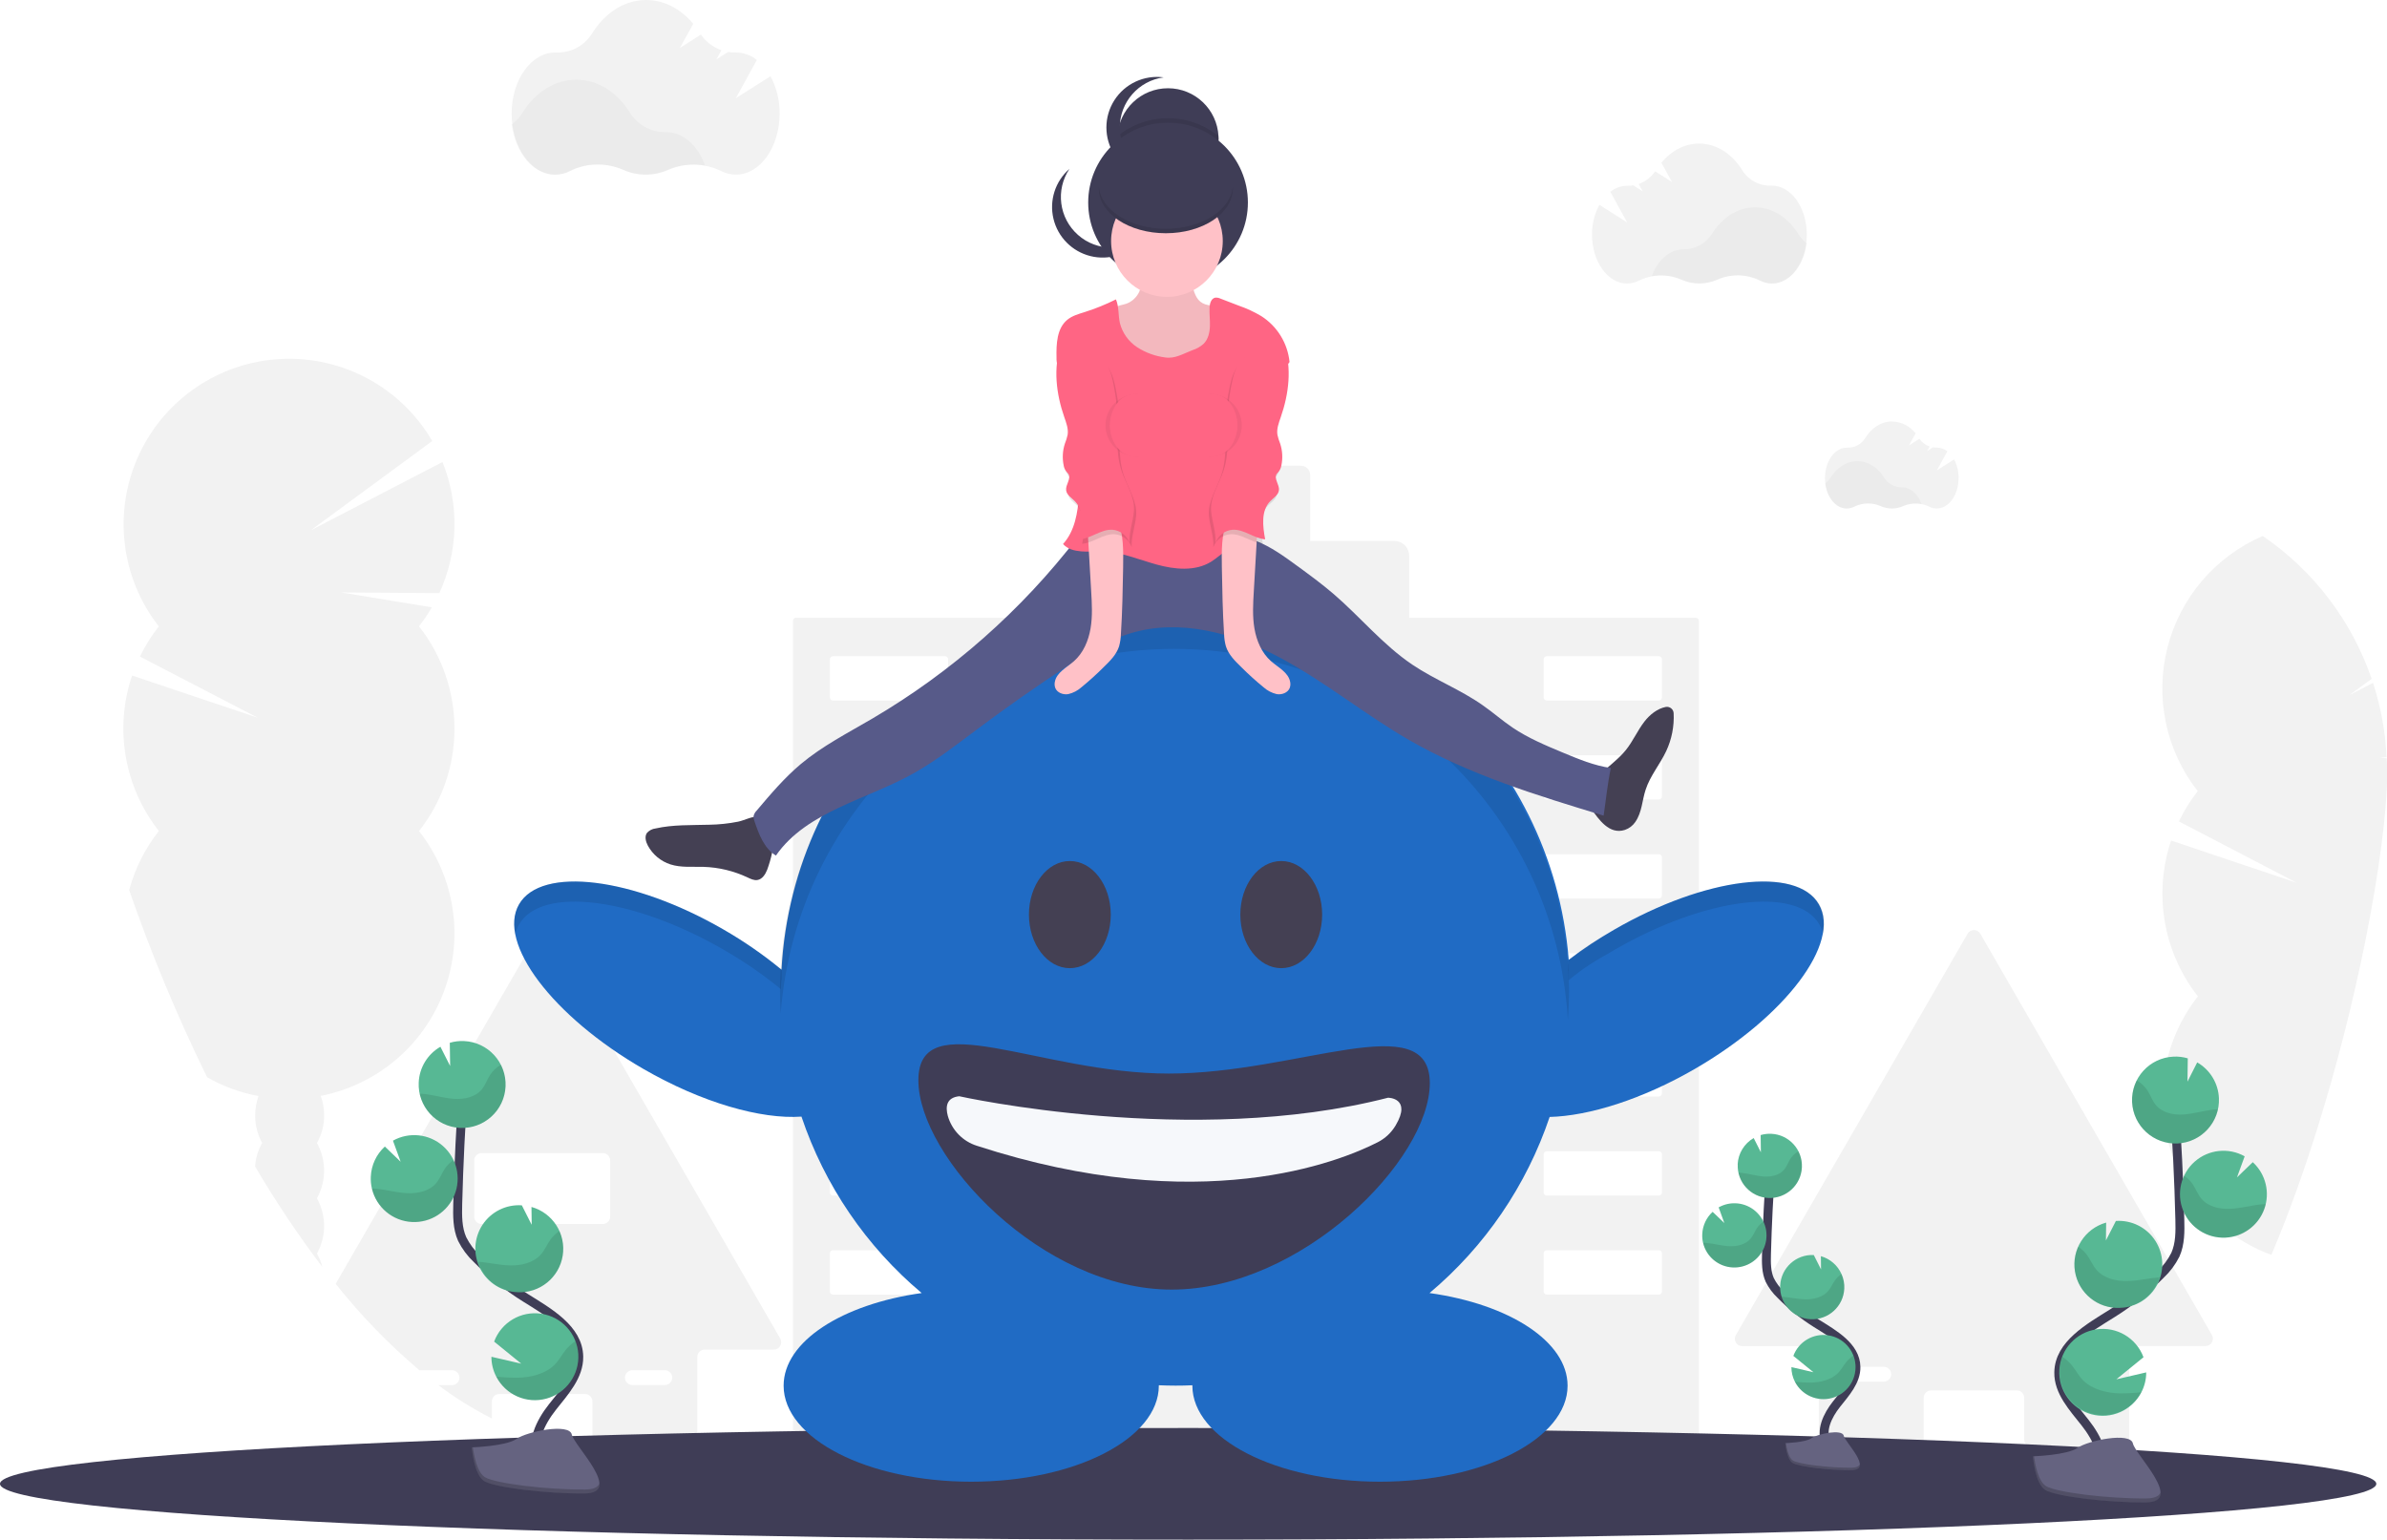
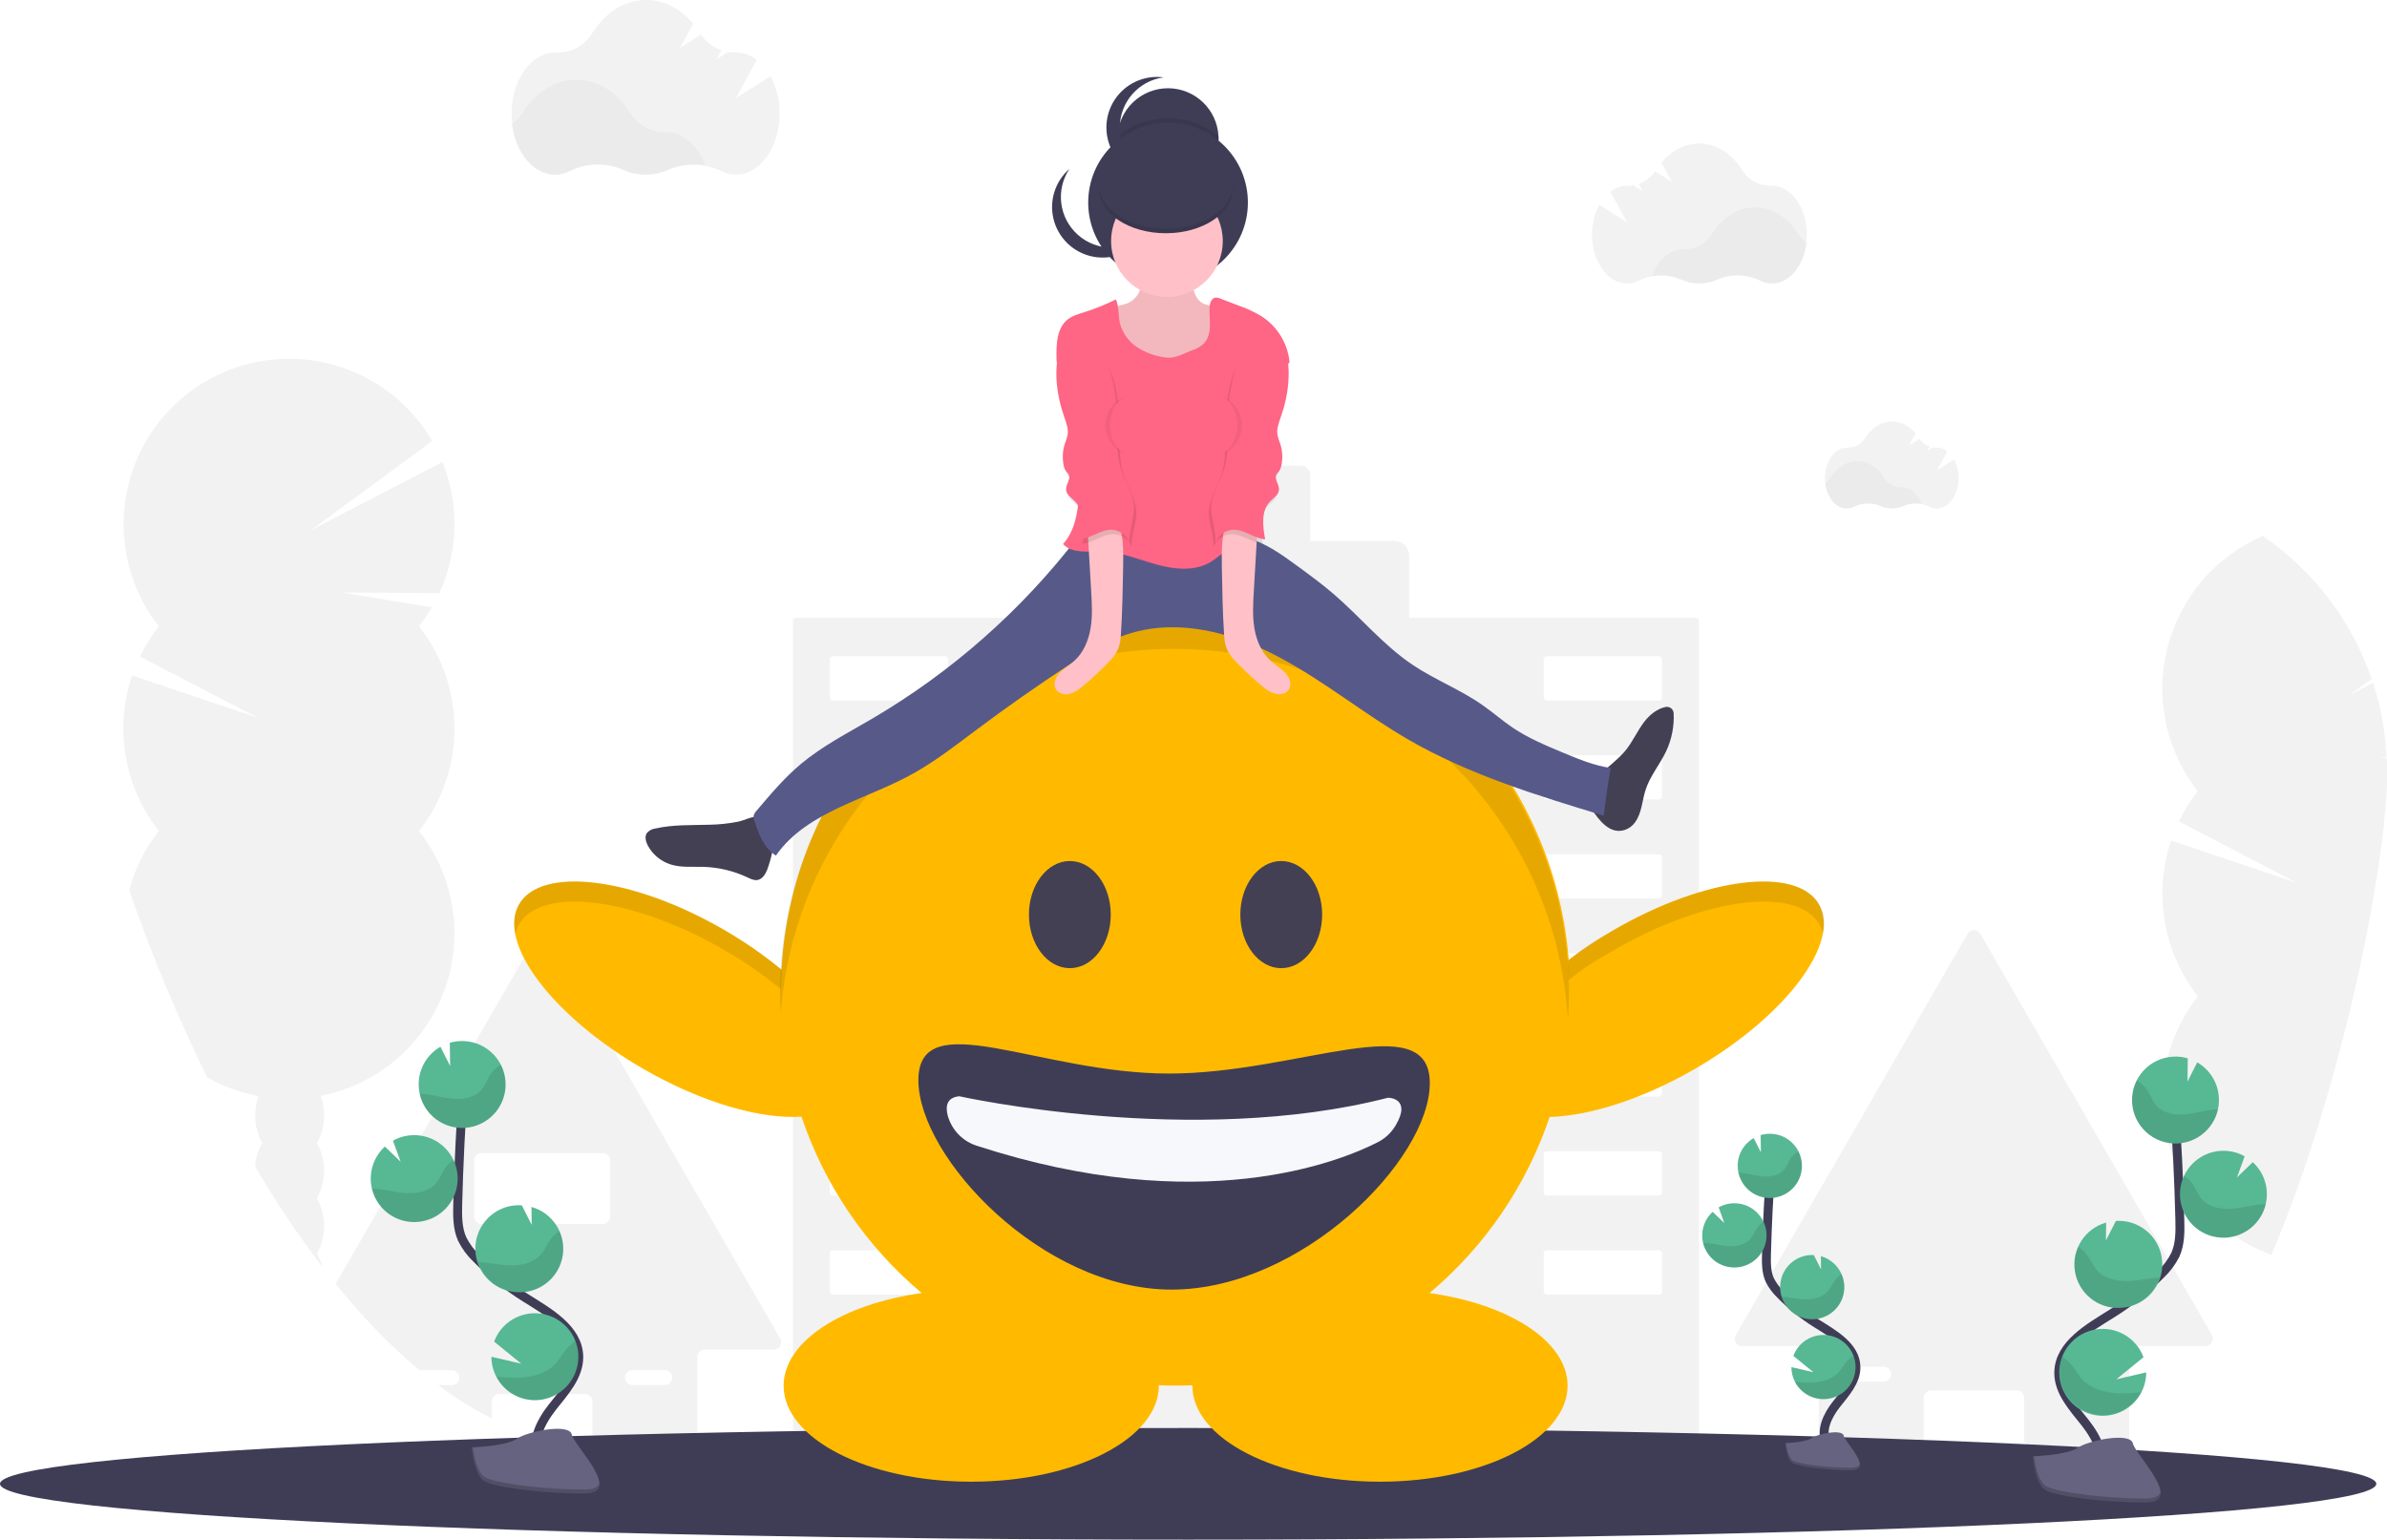
<svg xmlns="http://www.w3.org/2000/svg" id="e2e0f303-db8f-43b0-b991-e6394321a108" data-name="Layer 1" width="1068.79" height="689.43" viewBox="0 0 1068.79 689.43">
  <path d="M1056,703.06,952.31,523.41a3.3,3.3,0,0,0-5.73,0L842.86,703.06a3.3,3.3,0,0,0,2.87,5h30.94a3.32,3.32,0,0,1,3.31,3.31v38.38a3.3,3.3,0,0,0,3.29,3.31h40.37a3.31,3.31,0,0,0,3.31-3.31V731.18a3.3,3.3,0,0,1,3.3-3.3h38.38a3.31,3.31,0,0,1,3.31,3.3v18.53a3.31,3.31,0,0,0,3.31,3.31h40.36a3.34,3.34,0,0,0,3.32-3.31V711.33a3.31,3.31,0,0,1,3.31-3.31h30.94A3.31,3.31,0,0,0,1056,703.06ZM911.43,722.94a3.34,3.34,0,0,1-2.35,1H894.52a3.31,3.31,0,0,1,0-6.62h14.56a3.3,3.3,0,0,1,3.31,3.31A3.34,3.34,0,0,1,911.43,722.94Zm95.27,0a3.29,3.29,0,0,1-2.34,1H989.81a3.32,3.32,0,0,1-3.31-3.31,3.33,3.33,0,0,1,3.31-3.31h14.55a3.3,3.3,0,0,1,2.34,5.65Z" transform="translate(-65.6 -105.28)" fill="#f2f2f2" />
  <path d="M414.94,704.64,311.23,525a3.32,3.32,0,0,0-5.74,0L215.9,680.16a274.22,274.22,0,0,0,37.53,38.71H268a3.31,3.31,0,0,1,2.34,5.65,3.25,3.25,0,0,1-2.34,1h-6.16a160.29,160.29,0,0,0,24,14.93v-7.65a3.32,3.32,0,0,1,3.32-3.31h38.37a3.31,3.31,0,0,1,3.31,3.31v18.52a3.08,3.08,0,0,0,.31,1.39,3.28,3.28,0,0,0,3,1.92h40.37a3.27,3.27,0,0,0,2.63-1.33,3.17,3.17,0,0,0,.66-2V712.92a3.31,3.31,0,0,1,3.31-3.31h30.94A3.3,3.3,0,0,0,414.94,704.64Zm-68.56,15.2a3.33,3.33,0,0,1,2.35-1h14.56a3.31,3.31,0,0,1,3.31,3.31,3.33,3.33,0,0,1-3.31,3.31H348.73a3.3,3.3,0,0,1-3.31-3.31A3.34,3.34,0,0,1,346.38,719.84Zm-65.14-66.48a3.3,3.3,0,0,1-3.31-3.31V624.91a3.3,3.3,0,0,1,3.31-3.31h54.25a3.31,3.31,0,0,1,3.31,3.31v25.14a3.31,3.31,0,0,1-3.31,3.31Z" transform="translate(-65.6 -105.28)" fill="#f2f2f2" />
  <path d="M824.93,381.92H696.57V354.16a6.63,6.63,0,0,0-6.64-6.64H652.24V318a4.18,4.18,0,0,0-4.18-4.18H599.51a4.18,4.18,0,0,0-4.18,4.18v29.57H551a6.64,6.64,0,0,0-6.64,6.64V381.9a0,0,0,0,0,0,0H422a1.35,1.35,0,0,0-1.34,1.35V751.79a1.35,1.35,0,0,0,1.34,1.35h81.34a1.35,1.35,0,0,0,1.35-1.35V702.21a1.37,1.37,0,0,1,1.36-1.35h34.35a1.36,1.36,0,0,1,1.35,1.35v49.58a1.36,1.36,0,0,0,1.34,1.35H703.83a1.36,1.36,0,0,0,1.35-1.35V702.21a1.36,1.36,0,0,1,1.34-1.35h34.36a1.36,1.36,0,0,1,1.36,1.35v49.58a1.36,1.36,0,0,0,1.34,1.35h81.35a1.35,1.35,0,0,0,1.34-1.35V383.27A1.35,1.35,0,0,0,824.93,381.92ZM490.12,683.64a1.34,1.34,0,0,1-1.33,1.34H438.55a1.35,1.35,0,0,1-1.36-1.34V666.48a1.36,1.36,0,0,1,1.36-1.35h50.24a1.35,1.35,0,0,1,1.33,1.35Zm0-44.34a1.34,1.34,0,0,1-1.33,1.35H438.55a1.35,1.35,0,0,1-1.36-1.35V622.15a1.35,1.35,0,0,1,1.36-1.35h50.24a1.34,1.34,0,0,1,1.33,1.35Zm0-44.33a1.35,1.35,0,0,1-1.33,1.35H438.55a1.36,1.36,0,0,1-1.36-1.35V577.81a1.36,1.36,0,0,1,1.36-1.35h50.24a1.35,1.35,0,0,1,1.33,1.35Zm0-44.34a1.34,1.34,0,0,1-1.33,1.35H438.55a1.35,1.35,0,0,1-1.36-1.35V533.48a1.35,1.35,0,0,1,1.36-1.35h50.24a1.34,1.34,0,0,1,1.33,1.35Zm0-44.33a1.35,1.35,0,0,1-1.33,1.35H438.55a1.36,1.36,0,0,1-1.36-1.35V489.14a1.35,1.35,0,0,1,1.36-1.34h50.24a1.34,1.34,0,0,1,1.33,1.34Zm0-44.33a1.34,1.34,0,0,1-1.33,1.34H438.55a1.35,1.35,0,0,1-1.36-1.34V444.81a1.36,1.36,0,0,1,1.36-1.35h50.24a1.35,1.35,0,0,1,1.33,1.35Zm0-44.34a1.34,1.34,0,0,1-1.33,1.35H438.55a1.35,1.35,0,0,1-1.36-1.35V400.48a1.35,1.35,0,0,1,1.36-1.35h50.24a1.34,1.34,0,0,1,1.33,1.35Zm119.12,266a1.35,1.35,0,0,1-1.36,1.34H557.64a1.34,1.34,0,0,1-1.34-1.34V666.48a1.35,1.35,0,0,1,1.34-1.35h50.24a1.36,1.36,0,0,1,1.36,1.35Zm0-44.34a1.35,1.35,0,0,1-1.36,1.35H557.64a1.34,1.34,0,0,1-1.34-1.35V622.15a1.34,1.34,0,0,1,1.34-1.35h50.24a1.35,1.35,0,0,1,1.36,1.35Zm0-44.33a1.36,1.36,0,0,1-1.36,1.35H557.64A1.35,1.35,0,0,1,556.3,595V577.81a1.35,1.35,0,0,1,1.34-1.35h50.24a1.36,1.36,0,0,1,1.36,1.35Zm0-44.34a1.35,1.35,0,0,1-1.36,1.35H557.64a1.34,1.34,0,0,1-1.34-1.35V533.48a1.34,1.34,0,0,1,1.34-1.35h50.24a1.35,1.35,0,0,1,1.36,1.35Zm0-44.33a1.36,1.36,0,0,1-1.36,1.35H557.64a1.35,1.35,0,0,1-1.34-1.35V489.14a1.34,1.34,0,0,1,1.34-1.34h50.24a1.35,1.35,0,0,1,1.36,1.34Zm0-44.33a1.35,1.35,0,0,1-1.36,1.34H557.64A1.34,1.34,0,0,1,556.3,462V444.81a1.35,1.35,0,0,1,1.34-1.35h50.24a1.36,1.36,0,0,1,1.36,1.35Zm0-44.34a1.35,1.35,0,0,1-1.36,1.35H557.64a1.34,1.34,0,0,1-1.34-1.35V400.48a1.34,1.34,0,0,1,1.34-1.35h50.24a1.35,1.35,0,0,1,1.36,1.35Zm81.38,266a1.34,1.34,0,0,1-1.35,1.34H639a1.36,1.36,0,0,1-1.36-1.34V666.48a1.37,1.37,0,0,1,1.36-1.35h50.23a1.35,1.35,0,0,1,1.35,1.35Zm0-44.34a1.34,1.34,0,0,1-1.35,1.35H639a1.36,1.36,0,0,1-1.36-1.35V622.15A1.36,1.36,0,0,1,639,620.8h50.23a1.34,1.34,0,0,1,1.35,1.35Zm0-44.33a1.35,1.35,0,0,1-1.35,1.35H639a1.37,1.37,0,0,1-1.36-1.35V577.81a1.37,1.37,0,0,1,1.36-1.35h50.23a1.35,1.35,0,0,1,1.35,1.35Zm0-44.34a1.34,1.34,0,0,1-1.35,1.35H639a1.36,1.36,0,0,1-1.36-1.35V533.48a1.36,1.36,0,0,1,1.36-1.35h50.23a1.34,1.34,0,0,1,1.35,1.35Zm0-44.33a1.35,1.35,0,0,1-1.35,1.35H639a1.37,1.37,0,0,1-1.36-1.35V489.14A1.36,1.36,0,0,1,639,487.8h50.23a1.34,1.34,0,0,1,1.35,1.34Zm0-44.33a1.34,1.34,0,0,1-1.35,1.34H639a1.36,1.36,0,0,1-1.36-1.34V444.81a1.37,1.37,0,0,1,1.36-1.35h50.23a1.35,1.35,0,0,1,1.35,1.35Zm0-44.34a1.34,1.34,0,0,1-1.35,1.35H639a1.36,1.36,0,0,1-1.36-1.35V400.48a1.36,1.36,0,0,1,1.36-1.35h50.23a1.34,1.34,0,0,1,1.35,1.35Zm119.12,266a1.36,1.36,0,0,1-1.36,1.34H758.14a1.33,1.33,0,0,1-1.34-1.34V666.48a1.34,1.34,0,0,1,1.34-1.35h50.24a1.37,1.37,0,0,1,1.36,1.35Zm0-44.34a1.36,1.36,0,0,1-1.36,1.35H758.14a1.34,1.34,0,0,1-1.34-1.35V622.15a1.34,1.34,0,0,1,1.34-1.35h50.24a1.36,1.36,0,0,1,1.36,1.35Zm0-44.33a1.37,1.37,0,0,1-1.36,1.35H758.14A1.34,1.34,0,0,1,756.8,595V577.81a1.34,1.34,0,0,1,1.34-1.35h50.24a1.37,1.37,0,0,1,1.36,1.35Zm0-44.34a1.36,1.36,0,0,1-1.36,1.35H758.14a1.34,1.34,0,0,1-1.34-1.35V533.48a1.34,1.34,0,0,1,1.34-1.35h50.24a1.36,1.36,0,0,1,1.36,1.35Zm0-44.33a1.37,1.37,0,0,1-1.36,1.35H758.14a1.34,1.34,0,0,1-1.34-1.35V489.14a1.33,1.33,0,0,1,1.34-1.34h50.24a1.36,1.36,0,0,1,1.36,1.34Zm0-44.33a1.36,1.36,0,0,1-1.36,1.34H758.14A1.33,1.33,0,0,1,756.8,462V444.81a1.34,1.34,0,0,1,1.34-1.35h50.24a1.37,1.37,0,0,1,1.36,1.35Zm0-44.34a1.36,1.36,0,0,1-1.36,1.35H758.14a1.34,1.34,0,0,1-1.34-1.35V400.48a1.34,1.34,0,0,1,1.34-1.35h50.24a1.36,1.36,0,0,1,1.36,1.35Z" transform="translate(-65.6 -105.28)" fill="#f2f2f2" />
  <path d="M253.2,385.72a74.43,74.43,0,0,0,5.77-8.48l-40.67-6.68,44,.33a74.17,74.17,0,0,0,1.43-58.73l-59,30.6,54.41-40a74.13,74.13,0,1,0-122.43,83,73.89,73.89,0,0,0-8.45,13.52L181,426.66l-56.27-18.89a74.19,74.19,0,0,0,12,69.61,73.63,73.63,0,0,0-13.29,26.45,738.47,738.47,0,0,0,34.9,83.83,73.39,73.39,0,0,0,23,8.41,25.71,25.71,0,0,0-1.46,8.61A24.45,24.45,0,0,0,183,617.06a24,24,0,0,0-3.16,10.56h0a455.92,455.92,0,0,0,30.1,45,22.75,22.75,0,0,0-2.44-6,25.41,25.41,0,0,0,0-24.76,25.41,25.41,0,0,0,0-24.76,24.45,24.45,0,0,0,3.22-12.38,25.39,25.39,0,0,0-1.5-8.73,74.13,74.13,0,0,0,44-118.57,74.11,74.11,0,0,0,0-91.66Z" transform="translate(-65.6 -105.28)" fill="#f2f2f2" />
  <path d="M1134.27,444.85l-3-.49,2.94,0a126.92,126.92,0,0,0-6.08-33.31l-10.46,5.43,9.84-7.26a127.64,127.64,0,0,0-48.75-63.93,74.4,74.4,0,0,0-29.11,114.25,74.13,74.13,0,0,0-8.45,13.55L1094,500.59l-56.27-18.93a74.48,74.48,0,0,0,12,69.76,74.41,74.41,0,0,0,32.9,115.77c4-9.49,7.89-19.41,11.53-29.61,3.22-9,6.29-18.17,9.18-27.43a843,843,0,0,0,21.16-82.56c6.4-31.72,10-59.44,10-77C1134.4,448.66,1134.35,446.76,1134.27,444.85Z" transform="translate(-65.6 -105.28)" fill="#f2f2f2" />
  <ellipse cx="532" cy="664.43" rx="532" ry="25" fill="#3f3d56" />
-   <path d="M880,510.22c-9.94-17.22-51-12.15-91.61,11.32a195.17,195.17,0,0,0-20.38,13.51,176.65,176.65,0,0,0-352.48,4.44,189.49,189.49,0,0,0-26-18C349,498.07,307.93,493,298,510.22s15,50.2,55.61,73.67c26.31,15.19,52.76,22.66,70.85,21.39a176.85,176.85,0,0,0,53.82,79c-35.62,5-61.81,21.66-61.81,41.48,0,23.74,37.61,43,84,43s84-19.26,84-43c0-.06,0-.12,0-.19q3.74.16,7.51.17t7.51-.17c0,.07,0,.13,0,.19,0,23.74,37.61,43,84,43s84-19.26,84-43c0-19.82-26.19-36.49-61.81-41.48a176.82,176.82,0,0,0,53.78-78.85c17.69-.46,41.4-7.87,65-21.5C865.08,560.42,890,527.43,880,510.22Z" transform="translate(-65.6 -105.28)" fill="#206bc4" />
+   <path d="M880,510.22c-9.94-17.22-51-12.15-91.61,11.32a195.17,195.17,0,0,0-20.38,13.51,176.65,176.65,0,0,0-352.48,4.44,189.49,189.49,0,0,0-26-18C349,498.07,307.93,493,298,510.22s15,50.2,55.61,73.67c26.31,15.19,52.76,22.66,70.85,21.39a176.85,176.85,0,0,0,53.82,79c-35.62,5-61.81,21.66-61.81,41.48,0,23.74,37.61,43,84,43s84-19.26,84-43c0-.06,0-.12,0-.19q3.74.16,7.51.17t7.51-.17c0,.07,0,.13,0,.19,0,23.74,37.61,43,84,43s84-19.26,84-43c0-19.82-26.19-36.49-61.81-41.48a176.82,176.82,0,0,0,53.78-78.85c17.69-.46,41.4-7.87,65-21.5C865.08,560.42,890,527.43,880,510.22Z" transform="translate(-65.6 -105.28)" fill="#ffba00" />
  <path d="M298,519.22c9.94-17.22,51-12.15,91.61,11.32a189.25,189.25,0,0,1,25.61,17.64c.39-8.46.39.54.37-8.7a189.58,189.58,0,0,0-26-17.94C349,498.07,307.93,493,298,510.22c-2.19,3.79-2.68,8.35-1.69,13.4A16,16,0,0,1,298,519.22Z" transform="translate(-65.6 -105.28)" opacity="0.1" />
  <path d="M880.22,519.22c-9.94-17.22-51-12.15-91.62,11.32C779.13,536,775.52,538,768,544.18c-.4-8.46-.4.54-.37-8.7,7.6-6.29,11.35-8.38,21-13.94,40.66-23.47,81.68-28.54,91.62-11.32,2.19,3.79,2.68,8.35,1.69,13.4A16,16,0,0,0,880.22,519.22Z" transform="translate(-65.6 -105.28)" opacity="0.1" />
  <ellipse cx="479.03" cy="409.54" rx="18.32" ry="23.99" fill="#444053" />
  <ellipse cx="573.68" cy="409.54" rx="18.32" ry="23.99" fill="#444053" />
  <path d="M705.8,590.28c0,34.44-57.53,92.46-115.58,92.46S476.81,623.41,476.81,589,531,586,589,586,705.8,555.83,705.8,590.28Z" transform="translate(-65.6 -105.28)" fill="#3f3d56" />
  <path d="M495.11,596.16s104.35,23.23,192,.66c0,0,10.73,0,3.4,12.4a19.81,19.81,0,0,1-8,7.52c-16.9,8.63-79.45,34.15-179.47,1.61A19.68,19.68,0,0,1,490,605C488.86,600.79,489.37,596.75,495.11,596.16Z" transform="translate(-65.6 -105.28)" fill="#f6f8fb" />
  <path d="M591.31,395.83A176.64,176.64,0,0,1,767.63,562q.5-6.6.5-13.33a176.65,176.65,0,0,0-353.29,0c0,3.53.12,7,.32,10.51A176.66,176.66,0,0,1,591.31,395.83Z" transform="translate(-65.6 -105.28)" opacity="0.1" />
  <path d="M611.24,167.36a22.64,22.64,0,1,1-45.28,0c0-.37,0-.73,0-1.09a22.64,22.64,0,0,1,45.22,0C611.23,166.63,611.24,167,611.24,167.36Z" transform="translate(-65.6 -105.28)" fill="#3f3d56" />
  <path d="M611.24,167.36a22.64,22.64,0,1,1-45.28,0c0-.37,0-.73,0-1.09a35.74,35.74,0,0,1,45.22,0C611.23,166.63,611.24,167,611.24,167.36Z" transform="translate(-65.6 -105.28)" opacity="0.1" />
  <circle cx="523" cy="90.68" r="35.75" fill="#3f3d56" />
  <path d="M567,162.36a22.65,22.65,0,0,1,19.64-22.44,22.64,22.64,0,1,0,0,44.88A22.65,22.65,0,0,1,567,162.36Z" transform="translate(-65.6 -105.28)" fill="#3f3d56" />
  <path d="M548.27,210.47a22.64,22.64,0,0,1-3.81-29.58A22.64,22.64,0,1,0,576.25,213a21.75,21.75,0,0,0,1.84-2.39A22.63,22.63,0,0,1,548.27,210.47Z" transform="translate(-65.6 -105.28)" fill="#3f3d56" />
  <path d="M569.91,241.29c-1.78.6-3.76.73-5.29,1.81-3,2.07-2.87,6.46-2,10,2,8,7,15.71,14.57,19,4.58,2,9.7,2.19,14.68,2.13,5.43-.06,11.54-.75,14.9-5,1.67-2.13,2.38-4.83,3.05-7.46,1.66-6.5,3.33-13.15,2.73-19.83-3.29.29-7,.48-9.52-1.59s-3.18-6-4.3-9.29a2.34,2.34,0,0,0-.84-1.32,2.56,2.56,0,0,0-1.5-.23A59.24,59.24,0,0,1,586.1,229c-2.13-.28-7.37-2.5-9-.63-1.17,1.37-.43,5.5-1.32,7.41A10.36,10.36,0,0,1,569.91,241.29Z" transform="translate(-65.6 -105.28)" fill="#ffc1c7" />
  <path d="M569.91,241.29c-1.78.6-3.76.73-5.29,1.81-3,2.07-2.87,6.46-2,10,2,8,7,15.71,14.57,19,4.58,2,9.7,2.19,14.68,2.13,5.43-.06,11.54-.75,14.9-5,1.67-2.13,2.38-4.83,3.05-7.46,1.66-6.5,3.33-13.15,2.73-19.83-3.29.29-7,.48-9.52-1.59s-3.18-6-4.3-9.29a2.34,2.34,0,0,0-.84-1.32,2.56,2.56,0,0,0-1.5-.23A59.24,59.24,0,0,1,586.1,229c-2.13-.28-7.37-2.5-9-.63-1.17,1.37-.43,5.5-1.32,7.41A10.36,10.36,0,0,1,569.91,241.29Z" transform="translate(-65.6 -105.28)" opacity="0.05" />
  <path d="M383.16,474.58c-8,.24-16.17-.1-24,1.66a6.15,6.15,0,0,0-3.88,2c-1.15,1.64-.54,3.93.41,5.7a17.71,17.71,0,0,0,10.12,8.41c4.76,1.52,9.89.94,14.87,1.1a49.74,49.74,0,0,1,19.62,4.72c1.4.66,2.88,1.4,4.41,1.17,2.21-.34,3.59-2.55,4.41-4.63a56.5,56.5,0,0,0,2.21-7.67c1.16-4.93,1.32-14.67-5.45-16-3.1-.6-6.75,1.54-9.73,2.16A72.41,72.41,0,0,1,383.16,474.58Z" transform="translate(-65.6 -105.28)" fill="#444053" />
  <path d="M793.17,476.89a9.22,9.22,0,0,0,4.67-3.58c3-4.37,3-9.59,4.59-14.38,2-6.23,6.43-11.37,9.21-17.3a35.77,35.77,0,0,0,3.34-17,3,3,0,0,0-3.51-2.8c-3.77.73-7.19,3.46-9.59,6.58-3.09,4-5.11,8.76-8.28,12.71s-7.62,7.12-11.39,10.75c-4.73,4.56-8.44,9.52-4.22,15.44C781.42,472.17,786.16,479.19,793.17,476.89Z" transform="translate(-65.6 -105.28)" fill="#444053" />
  <path d="M548.09,345.94a321.29,321.29,0,0,1-92,81.17c-10.89,6.39-22.25,12.19-31.93,20.3-7.34,6.16-13.57,13.52-19.76,20.84a5,5,0,0,0-1.4,2.56,4.91,4.91,0,0,0,.37,2.06c2,5.9,4.32,12.3,9.66,15.52,13.84-20,41.34-25.17,62.43-37.27,9.8-5.62,18.73-12.6,27.77-19.36q19.6-14.67,40.07-28.11c9.05-5.94,18.37-11.78,28.75-14.87,22-6.58,46,0,66.32,10.8s38.21,25.56,58.12,37.05c27.06,15.6,57.25,24.8,87.14,33.87,1.07-7.18,1.72-14.22,3.24-21.32-7.46-1.05-14.51-4-21.47-6.89-7.77-3.24-15.59-6.52-22.57-11.23-4.61-3.12-8.8-6.84-13.36-10-9.94-7-21.46-11.4-31.53-18.19-13.12-8.84-23.27-21.35-35.27-31.66-5.23-4.49-10.79-8.56-16.36-12.62-5.76-4.21-11.61-8.46-18.25-11.07-7.88-3.11-16.48-3.75-24.93-4.35C584.23,341.77,566,339.91,548.09,345.94Z" transform="translate(-65.6 -105.28)" fill="#575a89" />
  <circle cx="522.5" cy="107.93" r="25" fill="#ffc1c7" />
  <path d="M587.36,265.34a30,30,0,0,1-12.62-4.6A18.38,18.38,0,0,1,567.05,250c-.81-3.53-.36-7.34-1.78-10.66a95.44,95.44,0,0,1-14,5.68c-2.71.85-5.54,1.63-7.74,3.42-4.73,3.85-5,10.85-4.87,16.94a11.26,11.26,0,0,0,.45,3.57,9,9,0,0,0,1.95,2.94c5.14,5.5,13.13,7.78,18,13.55a19.29,19.29,0,0,0-4.71,10.16,35.89,35.89,0,0,1-.64,4.52,27.89,27.89,0,0,1-1.47,3.59c-3.16,7.2-3.05,15.34-3.53,23.18s-1.84,16.19-7.14,22c2.16,2.32,5,3,8.11,3.29s6.33-.12,9.5,0c8.36.24,16.25,3.66,24.31,5.89s17.21,3.14,24.34-1.23c2.5-1.53,4.62-3.64,7.13-5.15,3-1.82,6.52-2.69,10-3.54l1.25-41.76a70.94,70.94,0,0,1,.63-8.75c1.81-11.42,9.1-21.09,16.16-30.24a27.67,27.67,0,0,0-12.69-20.6,54.36,54.36,0,0,0-10-4.64L612.09,239a4.58,4.58,0,0,0-2.34-.44c-1.78.32-2.46,2.49-2.56,4.29-.16,2.84.26,5.69.16,8.53s-.81,5.84-2.82,7.85a13.56,13.56,0,0,1-5,2.84C595.33,263.67,591.79,266,587.36,265.34Z" transform="translate(-65.6 -105.28)" fill="#ff6584" />
  <path d="M554.18,370c.33,5.57.66,11.2-.28,16.7s-3.24,10.94-7.42,14.64c-3.23,2.85-7.77,5-8.57,9.27a5,5,0,0,0,.22,2.8c.89,2.1,3.5,3.05,5.76,2.69a13.43,13.43,0,0,0,6-3.14,132.54,132.54,0,0,0,9.94-9c2.79-2.71,5.68-5.57,6.85-9.28a22.91,22.91,0,0,0,.81-5.42c.65-10,.82-20,1-30,.12-7.28.2-14.79-2.48-21.56.4,1-9.34,1.95-10.08,2-4.2.37-3.4,2.1-3.16,6.06Q553.47,357.92,554.18,370Z" transform="translate(-65.6 -105.28)" fill="#ffc1c7" />
  <path d="M627,370c-.33,5.57-.66,11.2.28,16.7s3.24,10.94,7.42,14.64c3.23,2.85,7.77,5,8.57,9.27a5,5,0,0,1-.22,2.8c-.89,2.1-3.5,3.05-5.76,2.69a13.43,13.43,0,0,1-6-3.14,132.54,132.54,0,0,1-9.94-9c-2.79-2.71-5.68-5.57-6.85-9.28a22.91,22.91,0,0,1-.81-5.42c-.65-10-.82-20-1-30-.12-7.28-.2-14.79,2.48-21.56-.4,1,9.34,1.95,10.08,2,4.2.37,3.4,2.1,3.16,6.06Q627.75,357.92,627,370Z" transform="translate(-65.6 -105.28)" fill="#ffc1c7" />
  <path d="M541.63,261.7c-3.53,10.42-2.1,22,1.51,32.37.88,2.55,1.91,5.21,1.5,7.88a24.78,24.78,0,0,1-1.24,4,18.94,18.94,0,0,0-.54,9.71,6.08,6.08,0,0,0,1.11,2.68,12.45,12.45,0,0,1,1,1.16c1.37,2.14-1.32,4.79-1,7.32.24,2.1,2.37,3.34,3.86,4.85,4.21,4.27,3.4,11.22,2.3,17.12,5.11-.45,9.52-4.63,14.64-4.29a8.76,8.76,0,0,1,7.54,5.81c-.19-4.95,1.57-9.17,2-14.11.57-6.43-3.59-12.19-5.6-18.31-2.93-8.92-1.28-18.61-2-28a93.56,93.56,0,0,0-1.52-10.39c-.91-4.7-2.24-9.84-6.22-12.51C553.84,263.58,546.12,266,541.63,261.7Z" transform="translate(-65.6 -105.28)" opacity="0.1" />
  <path d="M540.63,259.7c-3.53,10.42-2.1,22,1.51,32.37.88,2.55,1.91,5.21,1.5,7.88a24.78,24.78,0,0,1-1.24,4,18.94,18.94,0,0,0-.54,9.71,6.08,6.08,0,0,0,1.11,2.68,12.45,12.45,0,0,1,1,1.16c1.37,2.14-1.32,4.79-1,7.32.24,2.1,2.37,3.34,3.86,4.85,4.21,4.27,3.4,11.22,2.3,17.12,5.11-.45,9.52-4.63,14.64-4.29a8.76,8.76,0,0,1,7.54,5.81c-.19-4.95,1.57-9.17,2-14.11.57-6.43-3.59-12.19-5.6-18.31-2.93-8.92-1.28-18.61-2-28a93.56,93.56,0,0,0-1.52-10.39c-.91-4.7-2.24-9.84-6.22-12.51C552.84,261.58,545.12,264,540.63,259.7Z" transform="translate(-65.6 -105.28)" fill="#ff6584" />
  <path d="M639.58,261.7c3.53,10.42,2.1,22-1.51,32.37-.88,2.55-1.91,5.21-1.5,7.88a24.78,24.78,0,0,0,1.24,4,18.94,18.94,0,0,1,.54,9.71,6.08,6.08,0,0,1-1.11,2.68,12.45,12.45,0,0,0-1,1.16c-1.37,2.14,1.32,4.79,1,7.32-.24,2.1-2.37,3.34-3.86,4.85-4.21,4.27-3.4,11.22-2.3,17.12-5.11-.45-9.52-4.63-14.64-4.29a8.76,8.76,0,0,0-7.54,5.81c.19-4.95-1.57-9.17-2-14.11-.57-6.43,3.59-12.19,5.6-18.31,2.93-8.92,1.28-18.61,2-28A93.56,93.56,0,0,1,616,279.55c.91-4.7,2.24-9.84,6.22-12.51C627.37,263.58,635.09,266,639.58,261.7Z" transform="translate(-65.6 -105.28)" opacity="0.1" />
  <path d="M640.58,259.7c3.53,10.42,2.1,22-1.51,32.37-.88,2.55-1.91,5.21-1.5,7.88a24.78,24.78,0,0,0,1.24,4,18.94,18.94,0,0,1,.54,9.71,6.08,6.08,0,0,1-1.11,2.68,12.45,12.45,0,0,0-1,1.16c-1.37,2.14,1.32,4.79,1,7.32-.24,2.1-2.37,3.34-3.86,4.85-4.21,4.27-3.4,11.22-2.3,17.12-5.11-.45-9.52-4.63-14.64-4.29a8.76,8.76,0,0,0-7.54,5.81c.19-4.95-1.57-9.17-2-14.11-.57-6.43,3.59-12.19,5.6-18.31,2.93-8.92,1.28-18.61,2-28A93.56,93.56,0,0,1,617,277.55c.91-4.7,2.24-9.84,6.22-12.51C628.37,261.58,636.09,264,640.58,259.7Z" transform="translate(-65.6 -105.28)" fill="#ff6584" />
  <ellipse cx="522" cy="84.43" rx="30" ry="20" fill="#3f3d56" />
  <path d="M562.6,295.72a14,14,0,0,1,13-14c-.33,0-.66,0-1,0a14,14,0,0,0,0,28c.34,0,.67,0,1-.05A14,14,0,0,1,562.6,295.72Z" transform="translate(-65.6 -105.28)" opacity="0.05" />
  <ellipse cx="508" cy="190.43" rx="11" ry="14" fill="#ff6584" />
  <path d="M619.6,295.72a14,14,0,0,0-13-14c.34,0,.67,0,1,0a14,14,0,0,1,0,28c-.33,0-.66,0-1-.05A14,14,0,0,0,619.6,295.72Z" transform="translate(-65.6 -105.28)" opacity="0.05" />
  <ellipse cx="543" cy="190.43" rx="11" ry="14" fill="#ff6584" />
  <path d="M587.6,207.72c-16.06,0-29.18-8.42-30-19,0,.33,0,.66,0,1,0,11,13.44,20,30,20s30-9,30-20c0-.34,0-.67,0-1C616.79,199.3,603.67,207.72,587.6,207.72Z" transform="translate(-65.6 -105.28)" opacity="0.1" />
  <path d="M410.59,139.41l-15.52,9.85,9.42-17.14a15.35,15.35,0,0,0-9.38-3.35h-.25a18.09,18.09,0,0,1-3.22-.23l-5.26,3.33,2.25-4.1a18.72,18.72,0,0,1-9.2-7l-9.41,6L376,115.94c-5.5-6.6-12.92-10.66-21.09-10.66-9.79,0-18.51,5.83-24.14,14.9a18,18,0,0,1-16,8.6h-.52c-10.81,0-19.57,12.26-19.57,27.37s8.76,27.37,19.57,27.37a14.71,14.71,0,0,0,6.81-1.7c7.05-3.67,16.31-3.74,23.69-.47a24.71,24.71,0,0,0,20.14,0,28.27,28.27,0,0,1,23.47.45,14.72,14.72,0,0,0,6.75,1.67c10.81,0,19.57-12.25,19.57-27.37A34.77,34.77,0,0,0,410.59,139.41Z" transform="translate(-65.6 -105.28)" fill="#f2f2f2" />
  <path d="M381.34,179.46a28.9,28.9,0,0,0-16.77,1.83,24.69,24.69,0,0,1-20.13,0,28.25,28.25,0,0,0-23.69.46,14.6,14.6,0,0,1-6.81,1.71c-9.61,0-17.59-9.67-19.26-22.43a18.43,18.43,0,0,0,4.8-5.18c5.63-9.07,14.35-14.89,24.14-14.89s18.41,5.75,24,14.73a18.52,18.52,0,0,0,15.95,8.76h.25C371.5,164.4,378.12,170.53,381.34,179.46Z" transform="translate(-65.6 -105.28)" opacity="0.03" />
  <path d="M940.57,311l-7.74,4.91,4.7-8.54a7.64,7.64,0,0,0-4.69-1.67h-.12a9.62,9.62,0,0,1-1.61-.12l-2.62,1.66,1.12-2a9.4,9.4,0,0,1-4.59-3.49l-4.69,3,3-5.39A13.75,13.75,0,0,0,912.77,294c-4.88,0-9.23,2.91-12,7.43a9,9,0,0,1-8,4.29h-.26c-5.39,0-9.76,6.11-9.76,13.65S887.12,333,892.51,333a7.32,7.32,0,0,0,3.4-.85,14.1,14.1,0,0,1,11.82-.23,12.31,12.31,0,0,0,10,0,14.08,14.08,0,0,1,11.71.23,7.29,7.29,0,0,0,3.36.83c5.39,0,9.76-6.11,9.76-13.65A17.42,17.42,0,0,0,940.57,311Z" transform="translate(-65.6 -105.28)" fill="#f2f2f2" />
  <path d="M926,331a14.44,14.44,0,0,0-8.37.91,12.28,12.28,0,0,1-5,1.06,12.41,12.41,0,0,1-5-1.08,14,14,0,0,0-11.81.23,7.35,7.35,0,0,1-3.4.85c-4.79,0-8.78-4.83-9.61-11.19a9.25,9.25,0,0,0,2.4-2.58c2.8-4.53,7.15-7.43,12-7.43s9.18,2.87,12,7.35a9.24,9.24,0,0,0,8,4.37h.13C921.07,323.49,924.37,326.54,926,331Z" transform="translate(-65.6 -105.28)" opacity="0.03" />
  <path d="M781.73,197l12.44,7.89-7.55-13.73a12.29,12.29,0,0,1,7.52-2.69h.2a14.8,14.8,0,0,0,2.58-.2l4.21,2.68-1.8-3.29A15,15,0,0,0,806.7,182l7.54,4.78-4.76-8.66c4.41-5.3,10.35-8.55,16.9-8.55,7.84,0,14.83,4.67,19.34,11.94a14.46,14.46,0,0,0,12.78,6.89h.43c8.66,0,15.67,9.82,15.67,21.93s-7,21.93-15.67,21.93a11.81,11.81,0,0,1-5.47-1.36,22.61,22.61,0,0,0-19-.38,19.79,19.79,0,0,1-16.14,0,22.62,22.62,0,0,0-18.81.37,11.78,11.78,0,0,1-5.4,1.33c-8.66,0-15.68-9.82-15.68-21.93A27.84,27.84,0,0,1,781.73,197Z" transform="translate(-65.6 -105.28)" fill="#f2f2f2" />
  <path d="M805.17,229a23.11,23.11,0,0,1,13.43,1.46,19.79,19.79,0,0,0,16.14,0,22.65,22.65,0,0,1,19,.37,11.76,11.76,0,0,0,5.47,1.37c7.69,0,14.09-7.75,15.42-18a14.94,14.94,0,0,1-3.84-4.15c-4.51-7.27-11.5-11.93-19.35-11.93s-14.74,4.61-19.25,11.8a14.85,14.85,0,0,1-12.78,7h-.2C813.05,217,807.75,221.88,805.17,229Z" transform="translate(-65.6 -105.28)" opacity="0.03" />
  <path d="M307,759.17c-4.13-7.64.55-17,5.93-23.81s11.95-13.91,11.81-22.59c-.2-12.48-13.45-19.85-24-26.46A117,117,0,0,1,279.18,669a31.49,31.49,0,0,1-6.63-8.87c-2.19-4.88-2.13-10.43-2-15.78q.69-26.7,2.64-53.36" transform="translate(-65.6 -105.28)" fill="none" stroke="#3f3d56" stroke-miterlimit="10" stroke-width="4" />
  <path d="M253.08,590A19.41,19.41,0,0,1,262.8,574l4.35,8.61L267,572.22a19.2,19.2,0,0,1,6.41-.77A19.46,19.46,0,1,1,253.08,590Z" transform="translate(-65.6 -105.28)" fill="#57b894" />
  <path d="M287.79,721.69a19.46,19.46,0,1,0-.94-15.67L299,715.91l-13.37-3.1A19.17,19.17,0,0,0,287.79,721.69Z" transform="translate(-65.6 -105.28)" fill="#57b894" />
  <path d="M297.4,683.91a19.46,19.46,0,0,0,6.17-38.18l.1,8L299.26,645h-.05a19.47,19.47,0,1,0-1.81,38.89Z" transform="translate(-65.6 -105.28)" fill="#57b894" />
  <path d="M250.16,652.47a19.46,19.46,0,1,0-8.61-36.42l3.44,9.43-7.07-6.8a19.38,19.38,0,0,0-6.29,13.44,19,19,0,0,0,.49,5.36A19.45,19.45,0,0,0,250.16,652.47Z" transform="translate(-65.6 -105.28)" fill="#57b894" />
  <path d="M255.7,595.16c4.49.5,8.86,1.89,13.37,2.17s9.45-.8,12.3-4.3c1.54-1.89,2.31-4.28,3.61-6.33a13.82,13.82,0,0,1,4.9-4.62A19.46,19.46,0,1,1,253.5,595C254.23,595,255,595.08,255.7,595.16Z" transform="translate(-65.6 -105.28)" opacity="0.1" />
  <path d="M250.16,652.47a19.47,19.47,0,0,0,18.51-27.76,14.34,14.34,0,0,0-3.92,3.92c-1.38,2.09-2.22,4.51-3.85,6.43-3,3.56-8.21,4.73-12.91,4.51s-9.23-1.54-13.91-2c-.64-.06-1.3-.1-2-.12A19.45,19.45,0,0,0,250.16,652.47Z" transform="translate(-65.6 -105.28)" opacity="0.1" />
  <path d="M297.4,683.91a19.46,19.46,0,0,0,18.67-27.4,15.67,15.67,0,0,0-4.12,4c-1.51,2.14-2.45,4.59-4.22,6.56-3.29,3.66-8.8,5-13.78,4.83-4.82-.1-9.46-1.29-14.25-1.65A19.48,19.48,0,0,0,297.4,683.91Z" transform="translate(-65.6 -105.28)" opacity="0.1" />
  <path d="M287.79,721.69a19.46,19.46,0,0,0,35.47-15.88,19.57,19.57,0,0,0-4.27,3.81c-1.85,2.26-3.07,4.81-5.21,6.91-4,3.91-10.4,5.52-16.12,5.67A84.94,84.94,0,0,1,287.79,721.69Z" transform="translate(-65.6 -105.28)" opacity="0.1" />
  <path d="M883.5,751.64c-3-5.64.41-12.56,4.39-17.59s8.82-10.27,8.71-16.68c-.14-9.22-9.93-14.66-17.74-19.55A86.29,86.29,0,0,1,862.92,685a23.55,23.55,0,0,1-4.9-6.56c-1.61-3.6-1.57-7.7-1.47-11.65q.51-19.72,2-39.42" transform="translate(-65.6 -105.28)" fill="none" stroke="#3f3d56" stroke-miterlimit="10" stroke-width="4" />
  <path d="M843.64,626.66a14.4,14.4,0,0,1,7.18-11.78l3.22,6.37-.1-7.71a14.59,14.59,0,0,1,4.74-.57,14.38,14.38,0,1,1-15,13.69Z" transform="translate(-65.6 -105.28)" fill="#57b894" />
  <path d="M869.28,724a14.37,14.37,0,1,0-.7-11.57l9,7.31-9.87-2.29A14.21,14.21,0,0,0,869.28,724Z" transform="translate(-65.6 -105.28)" fill="#57b894" />
  <path d="M876.38,696a14.38,14.38,0,0,0,15-13.69,14.19,14.19,0,0,0-1.24-6.54,14.41,14.41,0,0,0-9.23-8l.07,5.93-3.25-6.45h0A14.38,14.38,0,1,0,876.38,696Z" transform="translate(-65.6 -105.28)" fill="#57b894" />
  <path d="M841.48,672.82a14.38,14.38,0,1,0-6.35-26.9l2.54,7-5.23-5a14.28,14.28,0,0,0-4.64,9.92,14,14,0,0,0,.36,4A14.37,14.37,0,0,0,841.48,672.82Z" transform="translate(-65.6 -105.28)" fill="#57b894" />
  <path d="M845.58,630.49c3.31.37,6.54,1.4,9.87,1.61s7-.6,9.09-3.18c1.14-1.4,1.71-3.16,2.66-4.68a10.28,10.28,0,0,1,3.62-3.41,14.37,14.37,0,0,1-13.49,20.87A14.4,14.4,0,0,1,844,630.37C844.49,630.39,845,630.43,845.58,630.49Z" transform="translate(-65.6 -105.28)" opacity="0.1" />
  <path d="M841.48,672.82a14.39,14.39,0,0,0,13.68-20.5,10.78,10.78,0,0,0-2.9,2.89c-1,1.55-1.64,3.33-2.84,4.75-2.24,2.63-6.07,3.5-9.54,3.34s-6.81-1.15-10.27-1.46c-.48-.05-1-.08-1.45-.09A14.37,14.37,0,0,0,841.48,672.82Z" transform="translate(-65.6 -105.28)" opacity="0.1" />
  <path d="M876.38,696a14.38,14.38,0,0,0,15-13.69,14.19,14.19,0,0,0-1.24-6.54,11.58,11.58,0,0,0-3,2.92c-1.12,1.57-1.81,3.39-3.12,4.84-2.43,2.7-6.5,3.66-10.18,3.57s-7-.95-10.52-1.22A14.36,14.36,0,0,0,876.38,696Z" transform="translate(-65.6 -105.28)" opacity="0.1" />
  <path d="M869.28,724a14.38,14.38,0,0,0,26.21-11.72,14.26,14.26,0,0,0-3.16,2.81c-1.37,1.67-2.27,3.55-3.85,5.11-2.94,2.88-7.68,4.07-11.9,4.18A60.9,60.9,0,0,1,869.28,724Z" transform="translate(-65.6 -105.28)" opacity="0.1" />
  <path d="M1005.17,766.17c4.13-7.64-.55-17-5.93-23.81s-12-13.91-11.81-22.59c.2-12.48,13.45-19.85,24-26.46A117,117,0,0,0,1033,676a31.49,31.49,0,0,0,6.63-8.87c2.19-4.88,2.13-10.43,2-15.78Q1041,624.61,1039,598" transform="translate(-65.6 -105.28)" fill="none" stroke="#3f3d56" stroke-miterlimit="10" stroke-width="4" />
  <path d="M1059.13,597a19.44,19.44,0,0,0-9.72-16l-4.36,8.62.14-10.43a19.23,19.23,0,0,0-6.41-.77A19.46,19.46,0,1,0,1059.13,597Z" transform="translate(-65.6 -105.28)" fill="#57b894" />
  <path d="M1024.42,728.69a19.46,19.46,0,1,1,.94-15.67l-12.15,9.89,13.37-3.1A19.17,19.17,0,0,1,1024.42,728.69Z" transform="translate(-65.6 -105.28)" fill="#57b894" />
  <path d="M1014.81,690.91a19.46,19.46,0,0,1-6.17-38.18l-.1,8L1013,652h0a19.47,19.47,0,1,1,1.81,38.89Z" transform="translate(-65.6 -105.28)" fill="#57b894" />
  <path d="M1062.05,659.47a19.46,19.46,0,1,1,8.61-36.42l-3.44,9.43,7.07-6.8a19.46,19.46,0,0,1-12.24,33.79Z" transform="translate(-65.6 -105.28)" fill="#57b894" />
  <path d="M1056.51,602.16c-4.49.5-8.86,1.89-13.37,2.17s-9.45-.8-12.3-4.3c-1.54-1.89-2.31-4.28-3.61-6.33a13.82,13.82,0,0,0-4.9-4.62A19.46,19.46,0,1,0,1058.71,602C1058,602,1057.24,602.08,1056.51,602.16Z" transform="translate(-65.6 -105.28)" opacity="0.1" />
  <path d="M1062.05,659.47a19.47,19.47,0,0,1-18.51-27.76,14.34,14.34,0,0,1,3.92,3.92c1.38,2.09,2.22,4.51,3.85,6.43,3,3.56,8.21,4.73,12.91,4.51s9.23-1.54,13.91-2c.64-.06,1.3-.1,2-.12A19.45,19.45,0,0,1,1062.05,659.47Z" transform="translate(-65.6 -105.28)" opacity="0.1" />
  <path d="M1014.81,690.91a19.46,19.46,0,0,1-18.67-27.4,15.67,15.67,0,0,1,4.12,4c1.51,2.14,2.45,4.59,4.22,6.56,3.29,3.66,8.8,5,13.78,4.83,4.82-.1,9.46-1.29,14.25-1.65A19.48,19.48,0,0,1,1014.81,690.91Z" transform="translate(-65.6 -105.28)" opacity="0.1" />
  <path d="M1024.42,728.69A19.46,19.46,0,0,1,989,712.81a19.57,19.57,0,0,1,4.27,3.81c1.85,2.26,3.07,4.81,5.21,6.91,4,3.91,10.4,5.52,16.12,5.67A84.94,84.94,0,0,0,1024.42,728.69Z" transform="translate(-65.6 -105.28)" opacity="0.1" />
  <path d="M276.83,753.38s15.35-.48,20-3.77,23.63-7.23,24.78-2,23.08,26.29,5.74,26.43-40.29-2.7-44.91-5.51S276.83,753.38,276.83,753.38Z" transform="translate(-65.6 -105.28)" fill="#656380" />
  <path d="M327.64,772.25c-17.34.14-40.29-2.7-44.91-5.51-3.52-2.14-4.92-9.83-5.39-13.38l-.51,0s1,12.38,5.59,15.2,27.57,5.65,44.91,5.51c5,0,6.73-1.82,6.64-4.45C333.27,771.23,331.37,772.22,327.64,772.25Z" transform="translate(-65.6 -105.28)" opacity="0.2" />
  <path d="M865,751.48s9-.27,11.67-2.2,13.79-4.22,14.46-1.13,13.47,15.34,3.35,15.42-23.52-1.57-26.22-3.22S865,751.48,865,751.48Z" transform="translate(-65.6 -105.28)" fill="#656380" />
  <path d="M894.62,762.5c-10.12.08-23.52-1.58-26.22-3.22-2-1.25-2.87-5.74-3.14-7.81H865s.57,7.23,3.26,8.87,16.1,3.31,26.22,3.22c2.92,0,3.93-1.06,3.87-2.6C897.91,761.9,896.79,762.48,894.62,762.5Z" transform="translate(-65.6 -105.28)" opacity="0.2" />
  <path d="M975.83,757.38s15.35-.48,20-3.77,23.63-7.23,24.78-2,23.08,26.29,5.74,26.43-40.29-2.7-44.91-5.51S975.83,757.38,975.83,757.38Z" transform="translate(-65.6 -105.28)" fill="#656380" />
  <path d="M1026.64,776.25c-17.34.14-40.29-2.7-44.91-5.51-3.52-2.14-4.92-9.83-5.39-13.38l-.51,0s1,12.38,5.59,15.2,27.57,5.65,44.91,5.51c5,0,6.73-1.82,6.64-4.45C1032.27,775.23,1030.37,776.22,1026.64,776.25Z" transform="translate(-65.6 -105.28)" opacity="0.2" />
</svg>
